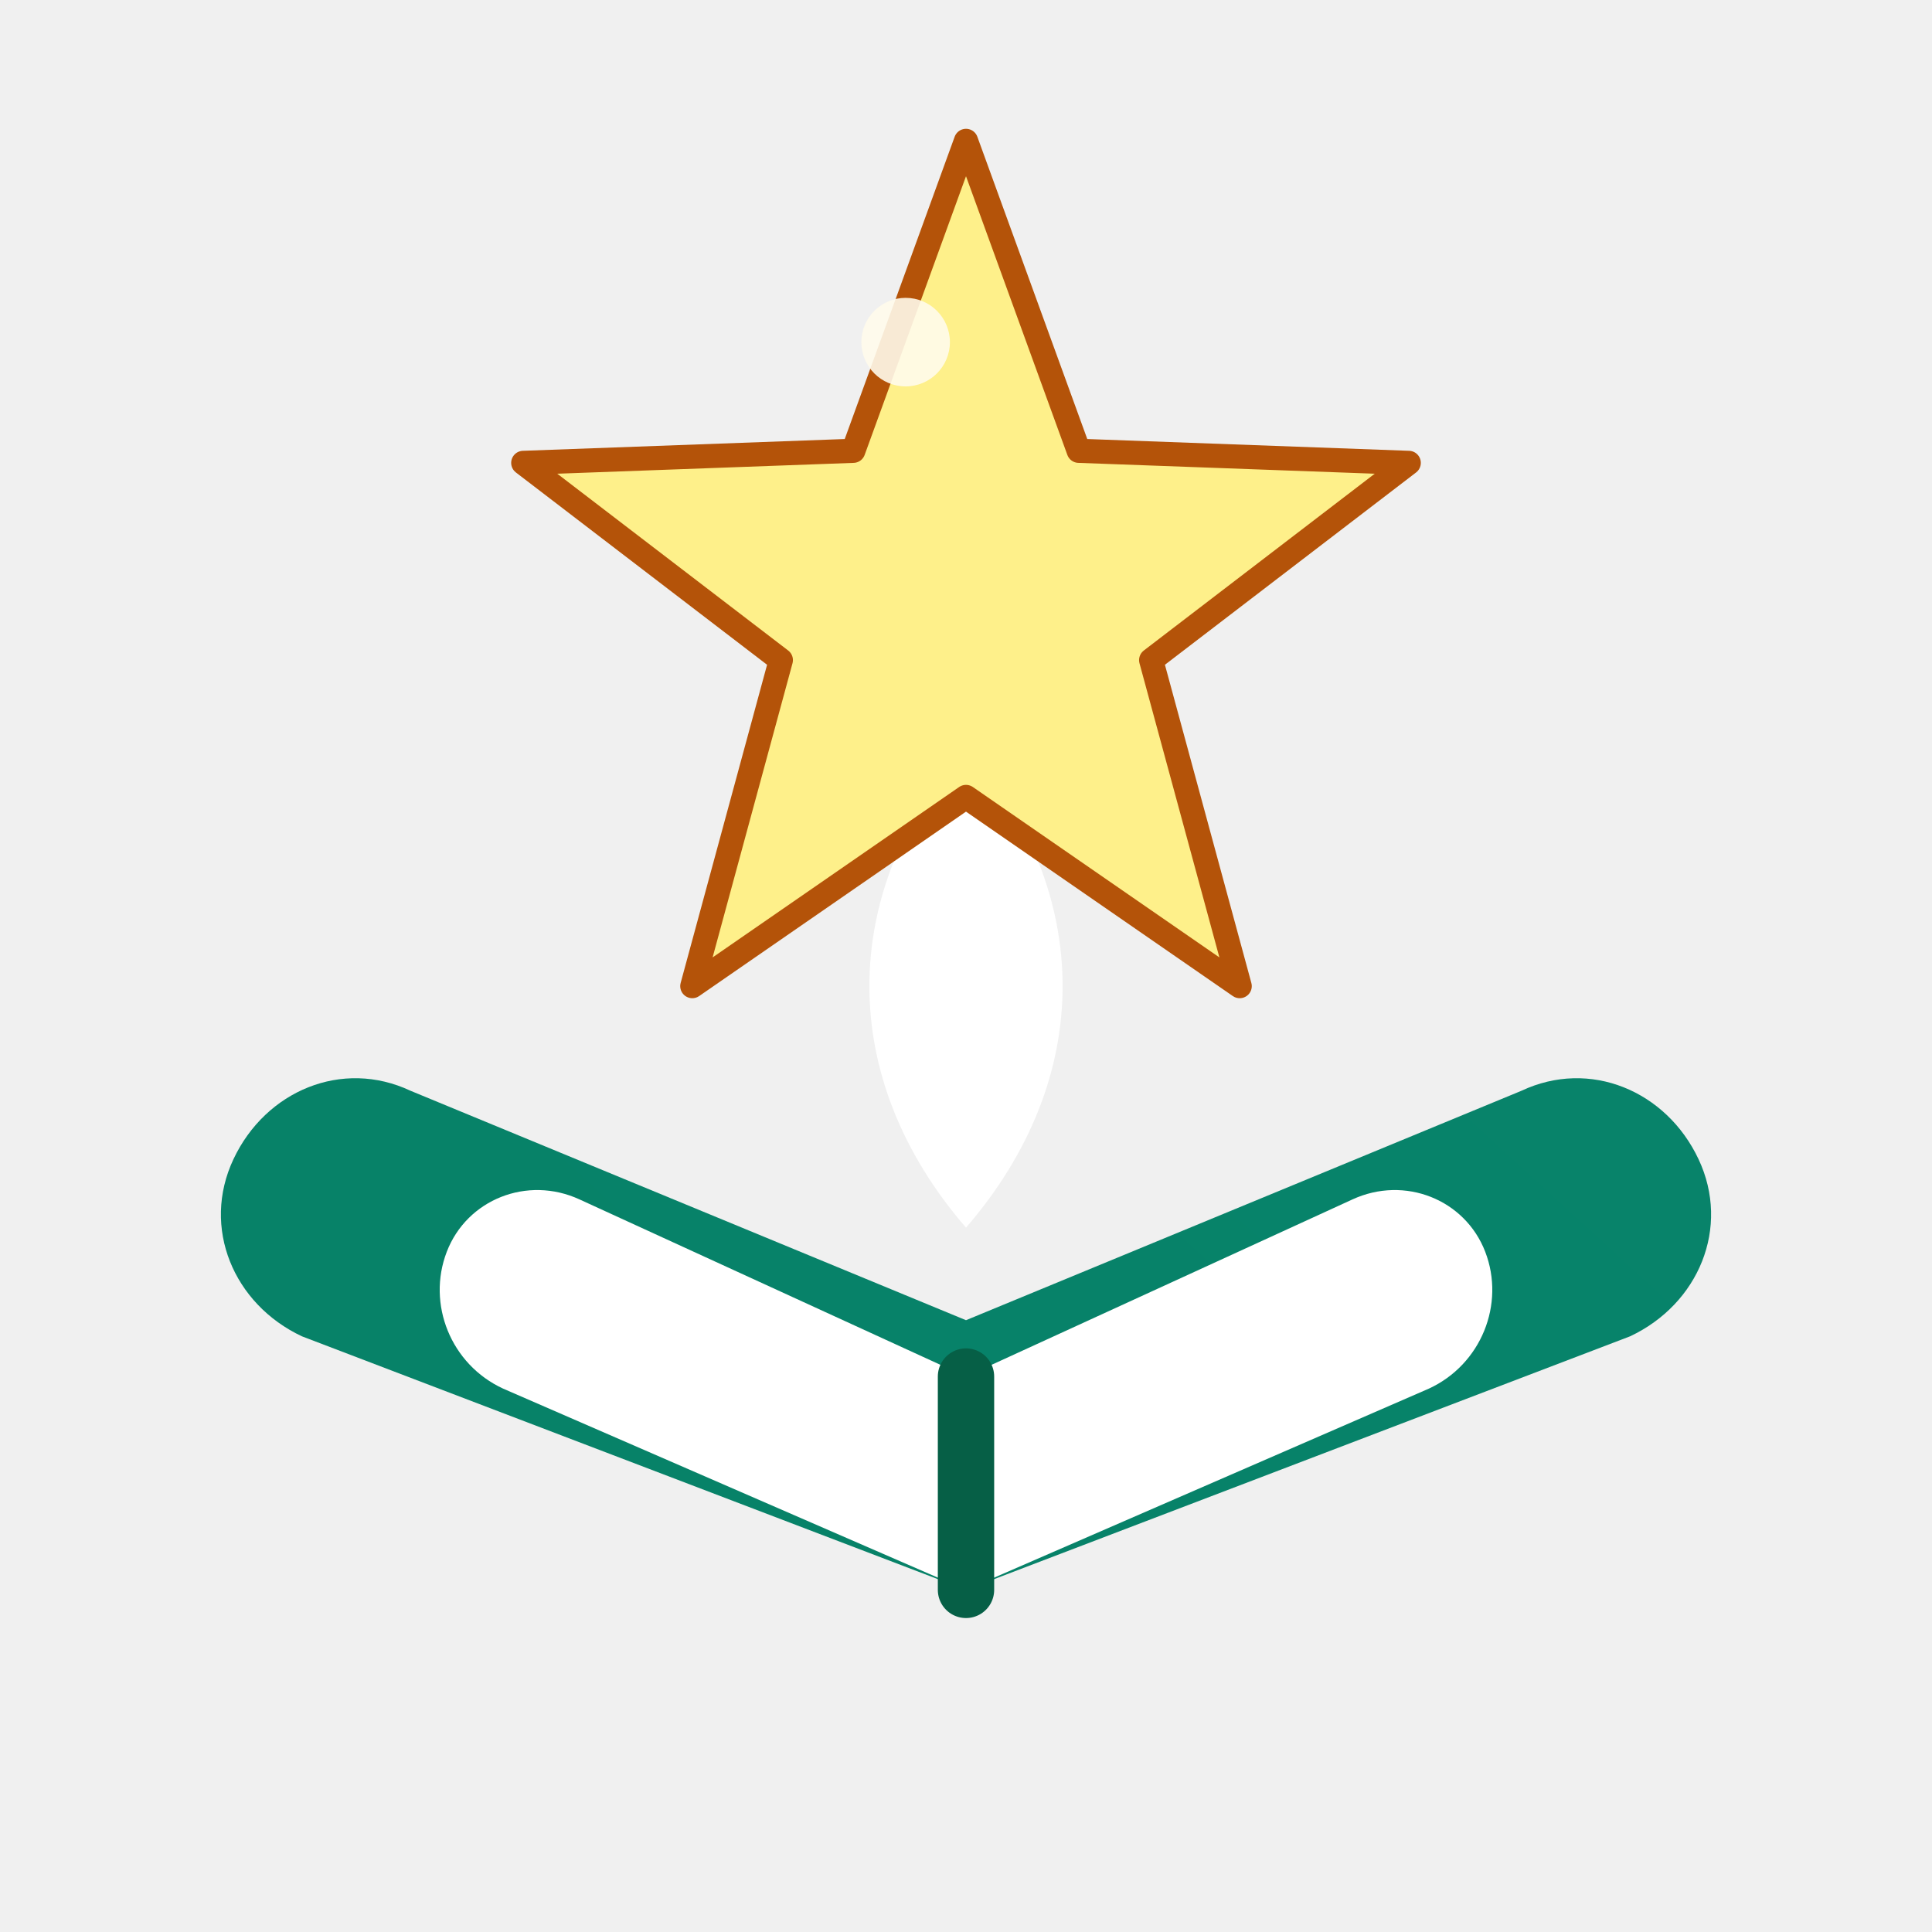
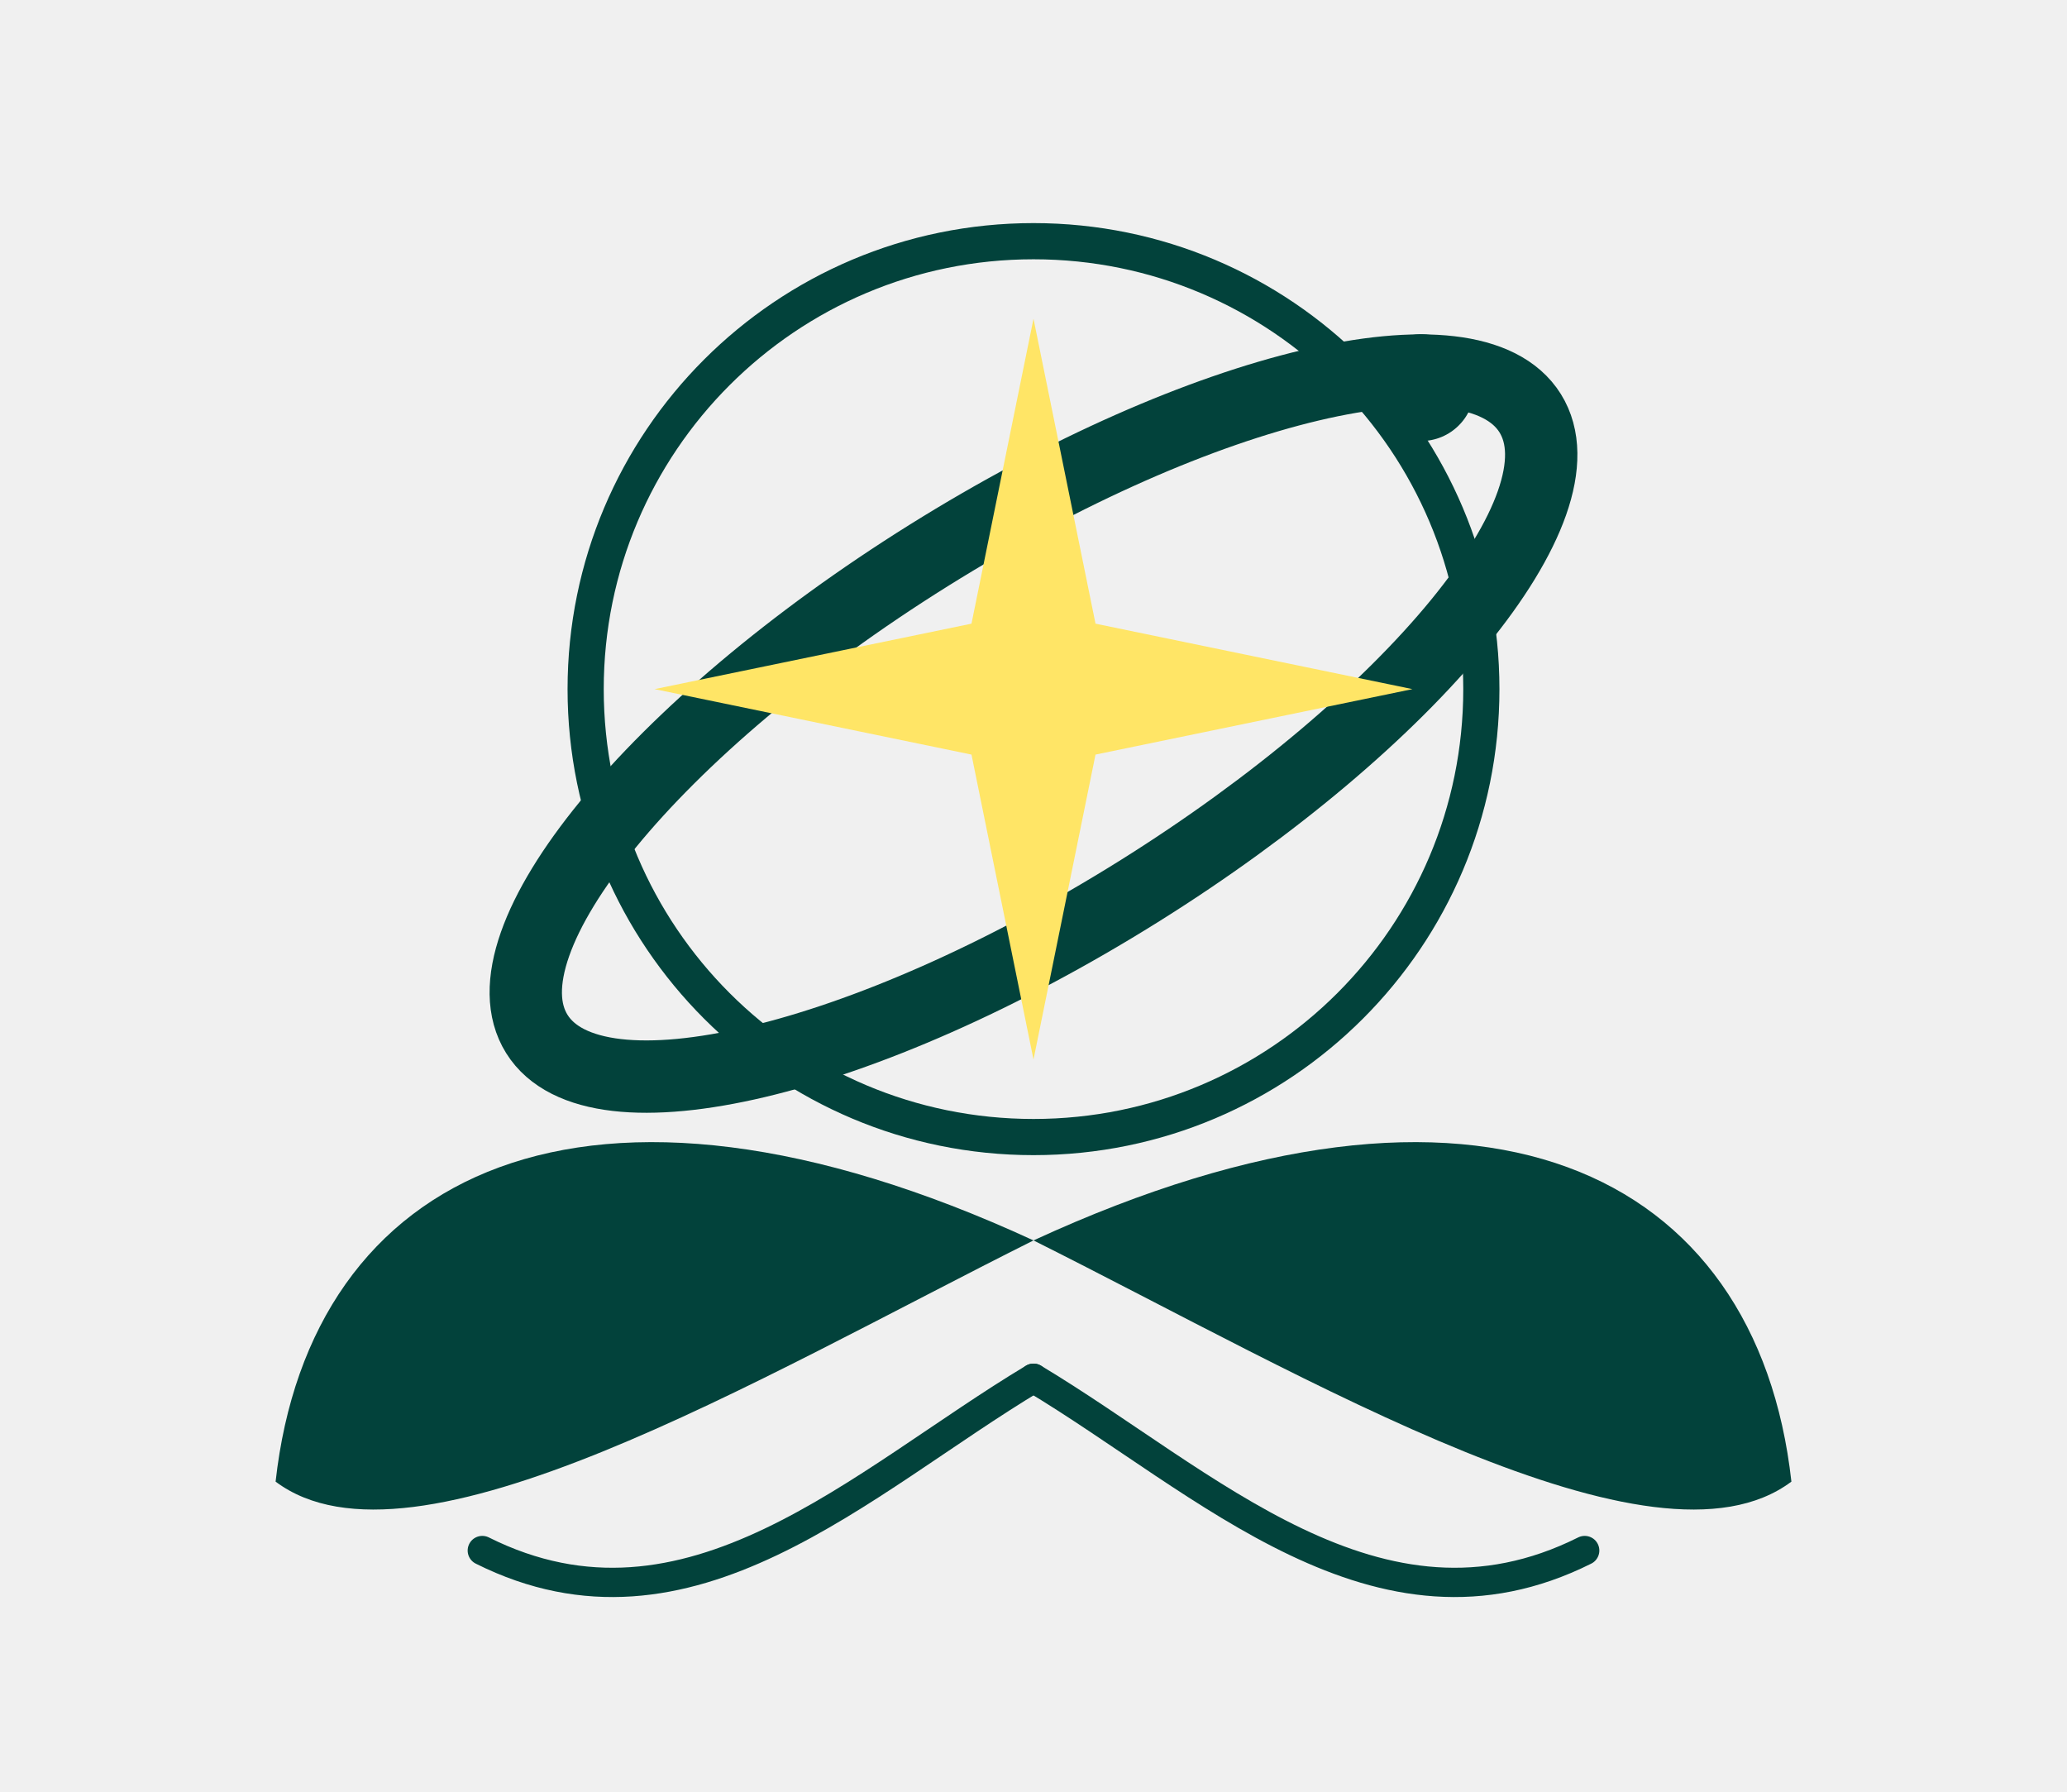
- <svg xmlns="http://www.w3.org/2000/svg" viewBox="0 0 48 48" fill="none" role="img" aria-label="ShuleOS">
+ <svg xmlns="http://www.w3.org/2000/svg" viewBox="0 0 120 104" fill="none" role="img" aria-label="ShuleOS">
  <defs>
-     <linearGradient id="book" x1="8" y1="40" x2="40" y2="28">
-       <stop offset="0%" stop-color="#047857" />
-       <stop offset="55%" stop-color="#0d9488" />
-       <stop offset="100%" stop-color="#2dd4bf" />
-     </linearGradient>
-     <linearGradient id="page" x1="14" y1="32" x2="34" y2="38">
-       <stop offset="0%" stop-color="#ffffff" />
-       <stop offset="100%" stop-color="#ccfbf1" />
-     </linearGradient>
-     <linearGradient id="beam" x1="24" y1="36" x2="24" y2="14">
-       <stop offset="0%" stop-color="#5eead4" />
-       <stop offset="45%" stop-color="#ffffff" />
-       <stop offset="100%" stop-color="#99f6e4" />
-     </linearGradient>
-     <linearGradient id="star" x1="24" y1="3" x2="24" y2="16">
-       <stop offset="0%" stop-color="#fef08a" />
-       <stop offset="50%" stop-color="#fbbf24" />
-       <stop offset="100%" stop-color="#d97706" />
+     <linearGradient id="shuleos-star" x1="60" y1="18" x2="60" y2="58">
+       <stop offset="0%" stop-color="#FFE566" />
+       <stop offset="48%" stop-color="#F0B429" />
+       <stop offset="100%" stop-color="#D4890A" />
    </linearGradient>
  </defs>
-   <path d="M24 39.5L7.5 33.2C5.8 32.4 5 30.5 5.8 28.8C6.6 27.1 8.5 26.3 10.2 27.1L24 32.8L37.8 27.1C39.5 26.3 41.4 27.1 42.2 28.8C43 30.5 42.2 32.4 40.5 33.2L24 39.5Z" fill="url(#book)" />
-   <path d="M24 39.5L12.5 34.5C11.2 33.9 10.6 32.4 11.1 31.1C11.6 29.8 13.1 29.2 14.4 29.8L24 34.2L33.6 29.8C34.9 29.2 36.4 29.8 36.9 31.1C37.4 32.4 36.8 33.9 35.5 34.5L24 39.5Z" fill="url(#page)" />
-   <path d="M24 34.2V39.5" stroke="#065f46" stroke-width="1.4" stroke-linecap="round" />
-   <path d="M24 34.5V14" stroke="url(#beam)" stroke-width="3.8" stroke-linecap="round" />
-   <path d="M24 30.5C20.8 26.8 20.8 22.2 24 18.5C27.2 22.2 27.2 26.8 24 30.5Z" fill="#ffffff" />
-   <path d="M24 3.5L26.8 11.2L35 11.5L28.6 16.4L30.8 24.5L24 19.8L17.2 24.5L19.4 16.4L13 11.5L21.2 11.2L24 3.5Z" fill="url(#star)" />
-   <path d="M24 3.5L26.8 11.2L35 11.5L28.6 16.4L30.8 24.5L24 19.8L17.2 24.5L19.4 16.4L13 11.5L21.2 11.2L24 3.5Z" stroke="#b45309" stroke-width="0.6" stroke-linejoin="round" />
-   <circle cx="22.5" cy="8.5" r="1.1" fill="#fffbeb" fill-opacity="0.9" />
+   <circle cx="60" cy="40" r="26" stroke="#02423B" stroke-width="2.1" />
+   <ellipse cx="60" cy="42" rx="34" ry="11.5" transform="rotate(-32 60 42)" stroke="#02423B" stroke-width="4.2" />
+   <circle cx="82.5" cy="22.5" r="3.1" fill="#02423B" />
+   <path d="M60 18.5L63.6 36.2L82 40L63.6 43.8L60 61.5L56.4 43.8L38 40L56.4 36.2Z" fill="url(#shuleos-star)" />
+   <path d="M16 86C18 68 34 60 60 72C44 80 24 92 16 86Z" fill="#02423B" />
+   <path d="M104 86C102 68 86 60 60 72C76 80 96 92 104 86Z" fill="#02423B" />
+   <path d="M28 90C40 96 50 86 60 80" stroke="#02423B" stroke-width="1.7" stroke-linecap="round" />
+   <path d="M92 90C80 96 70 86 60 80" stroke="#02423B" stroke-width="1.7" stroke-linecap="round" />
</svg>
